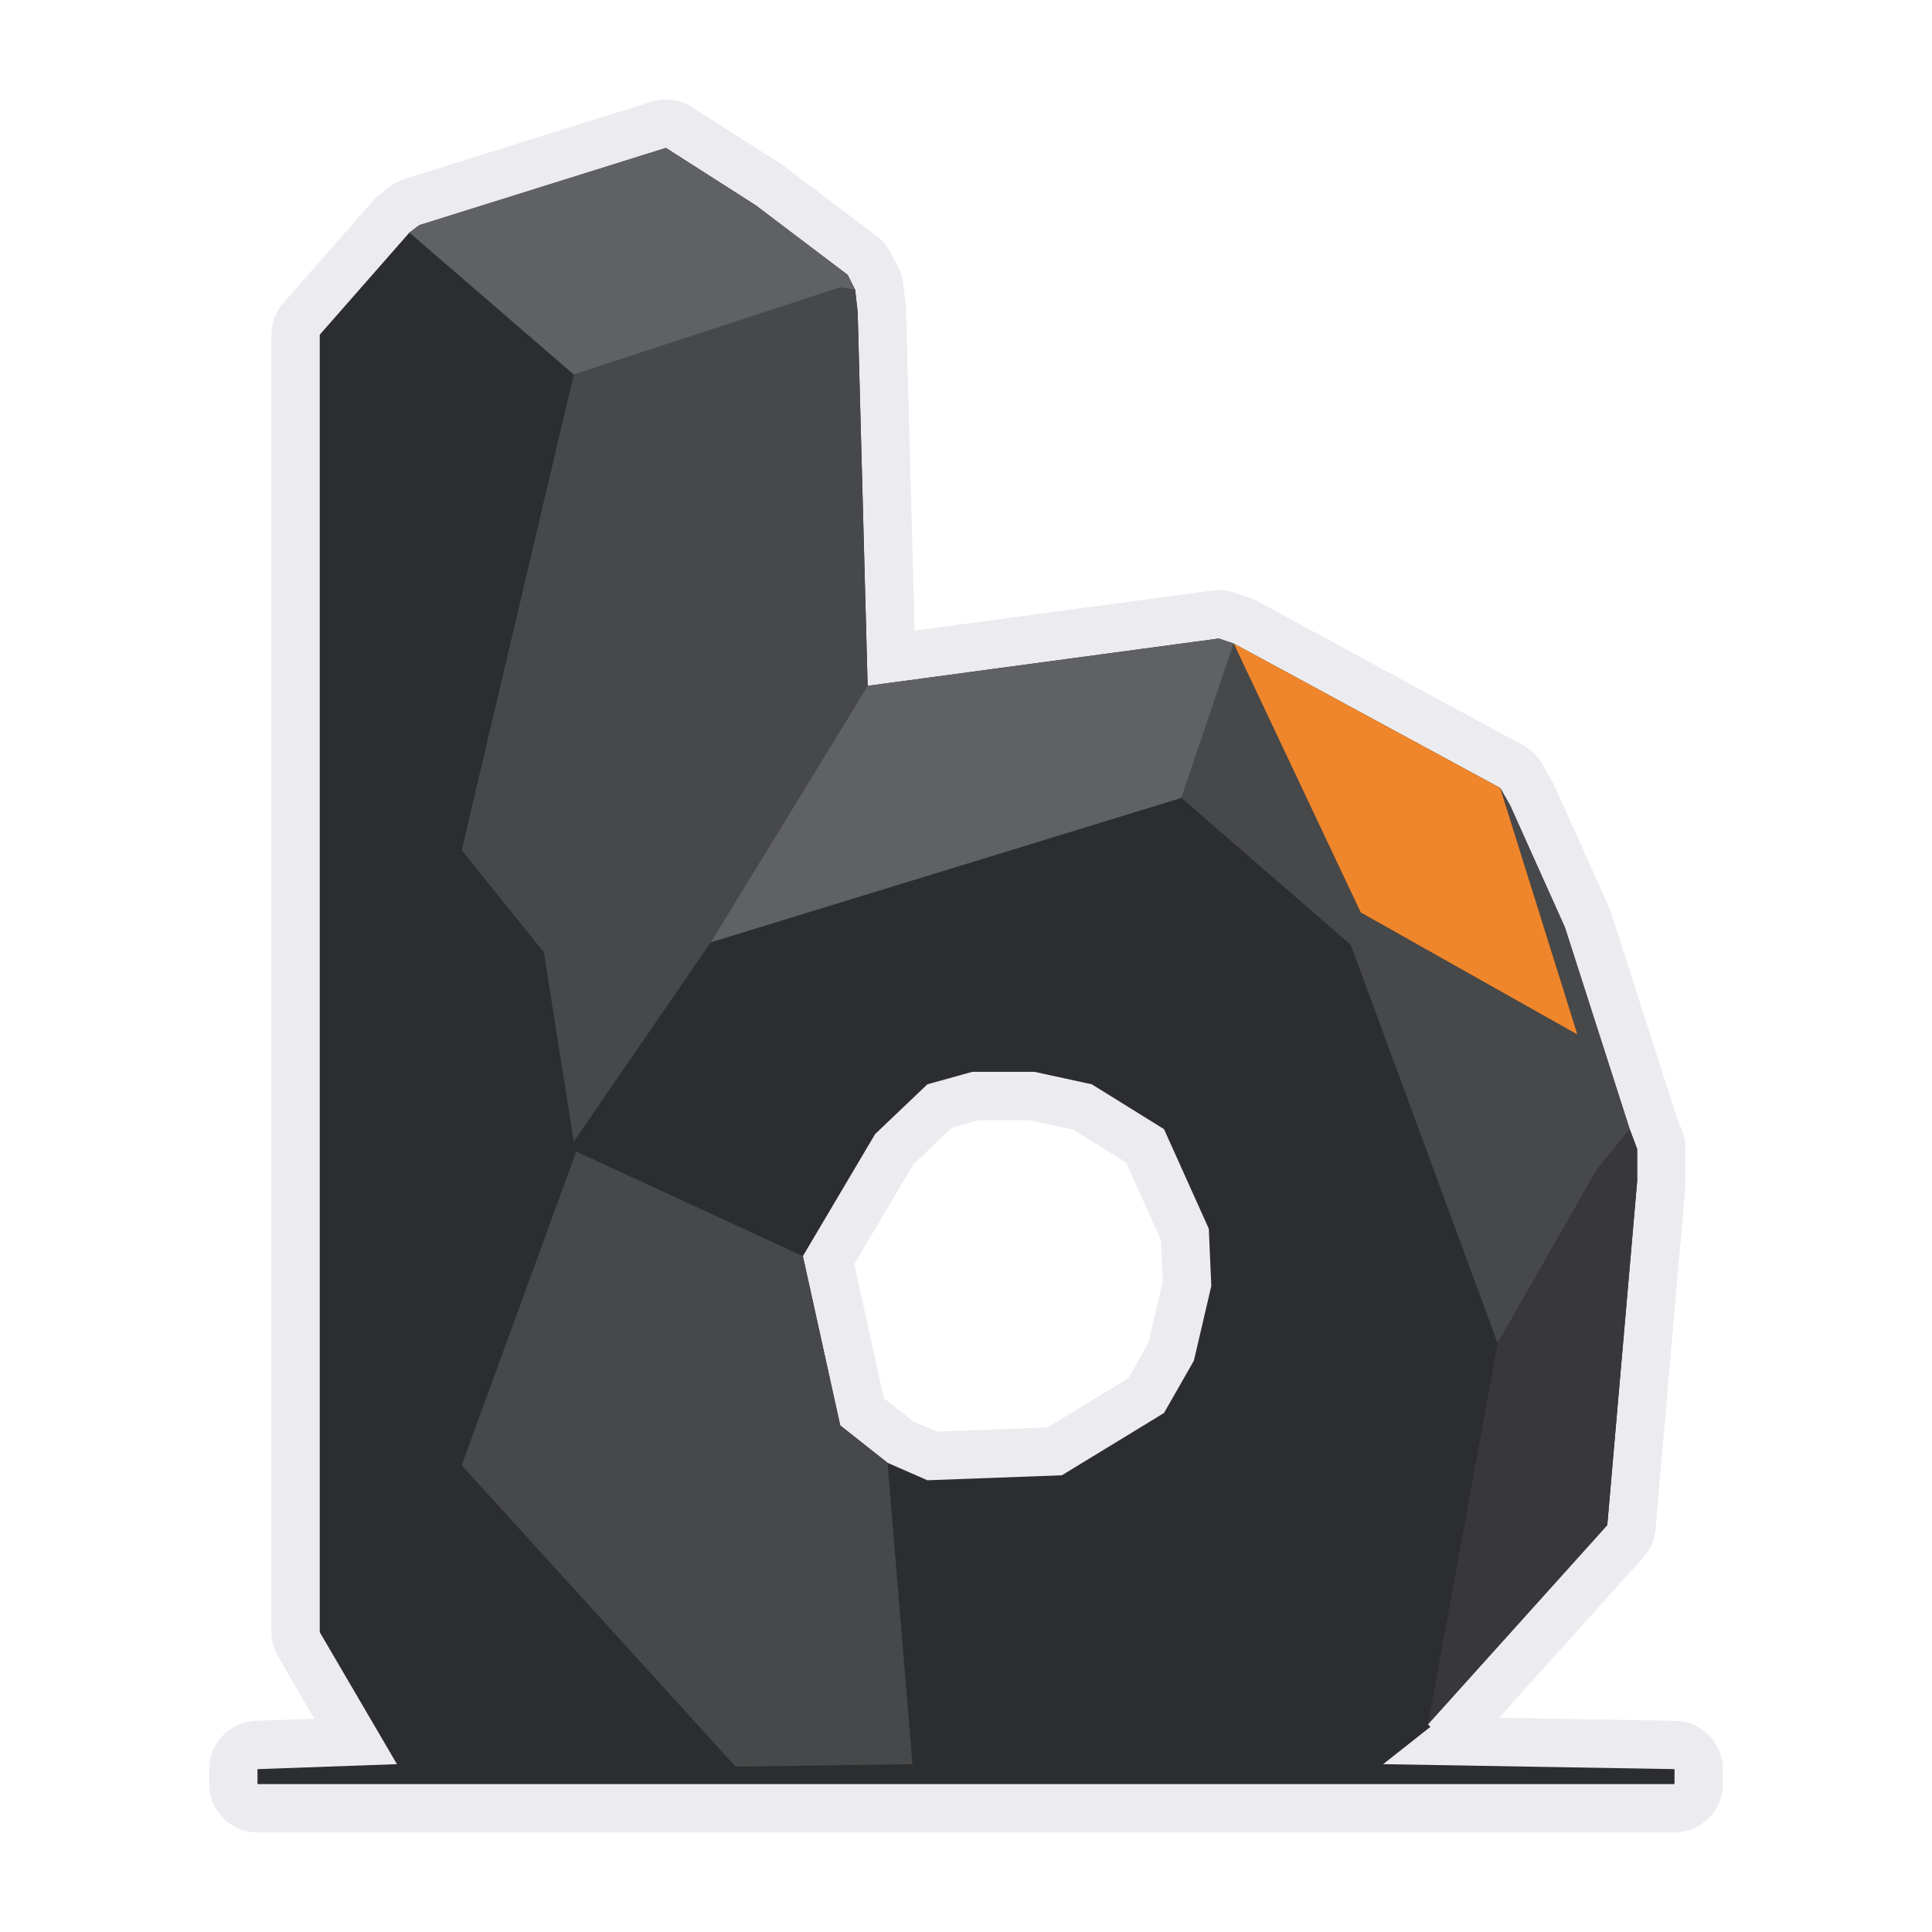
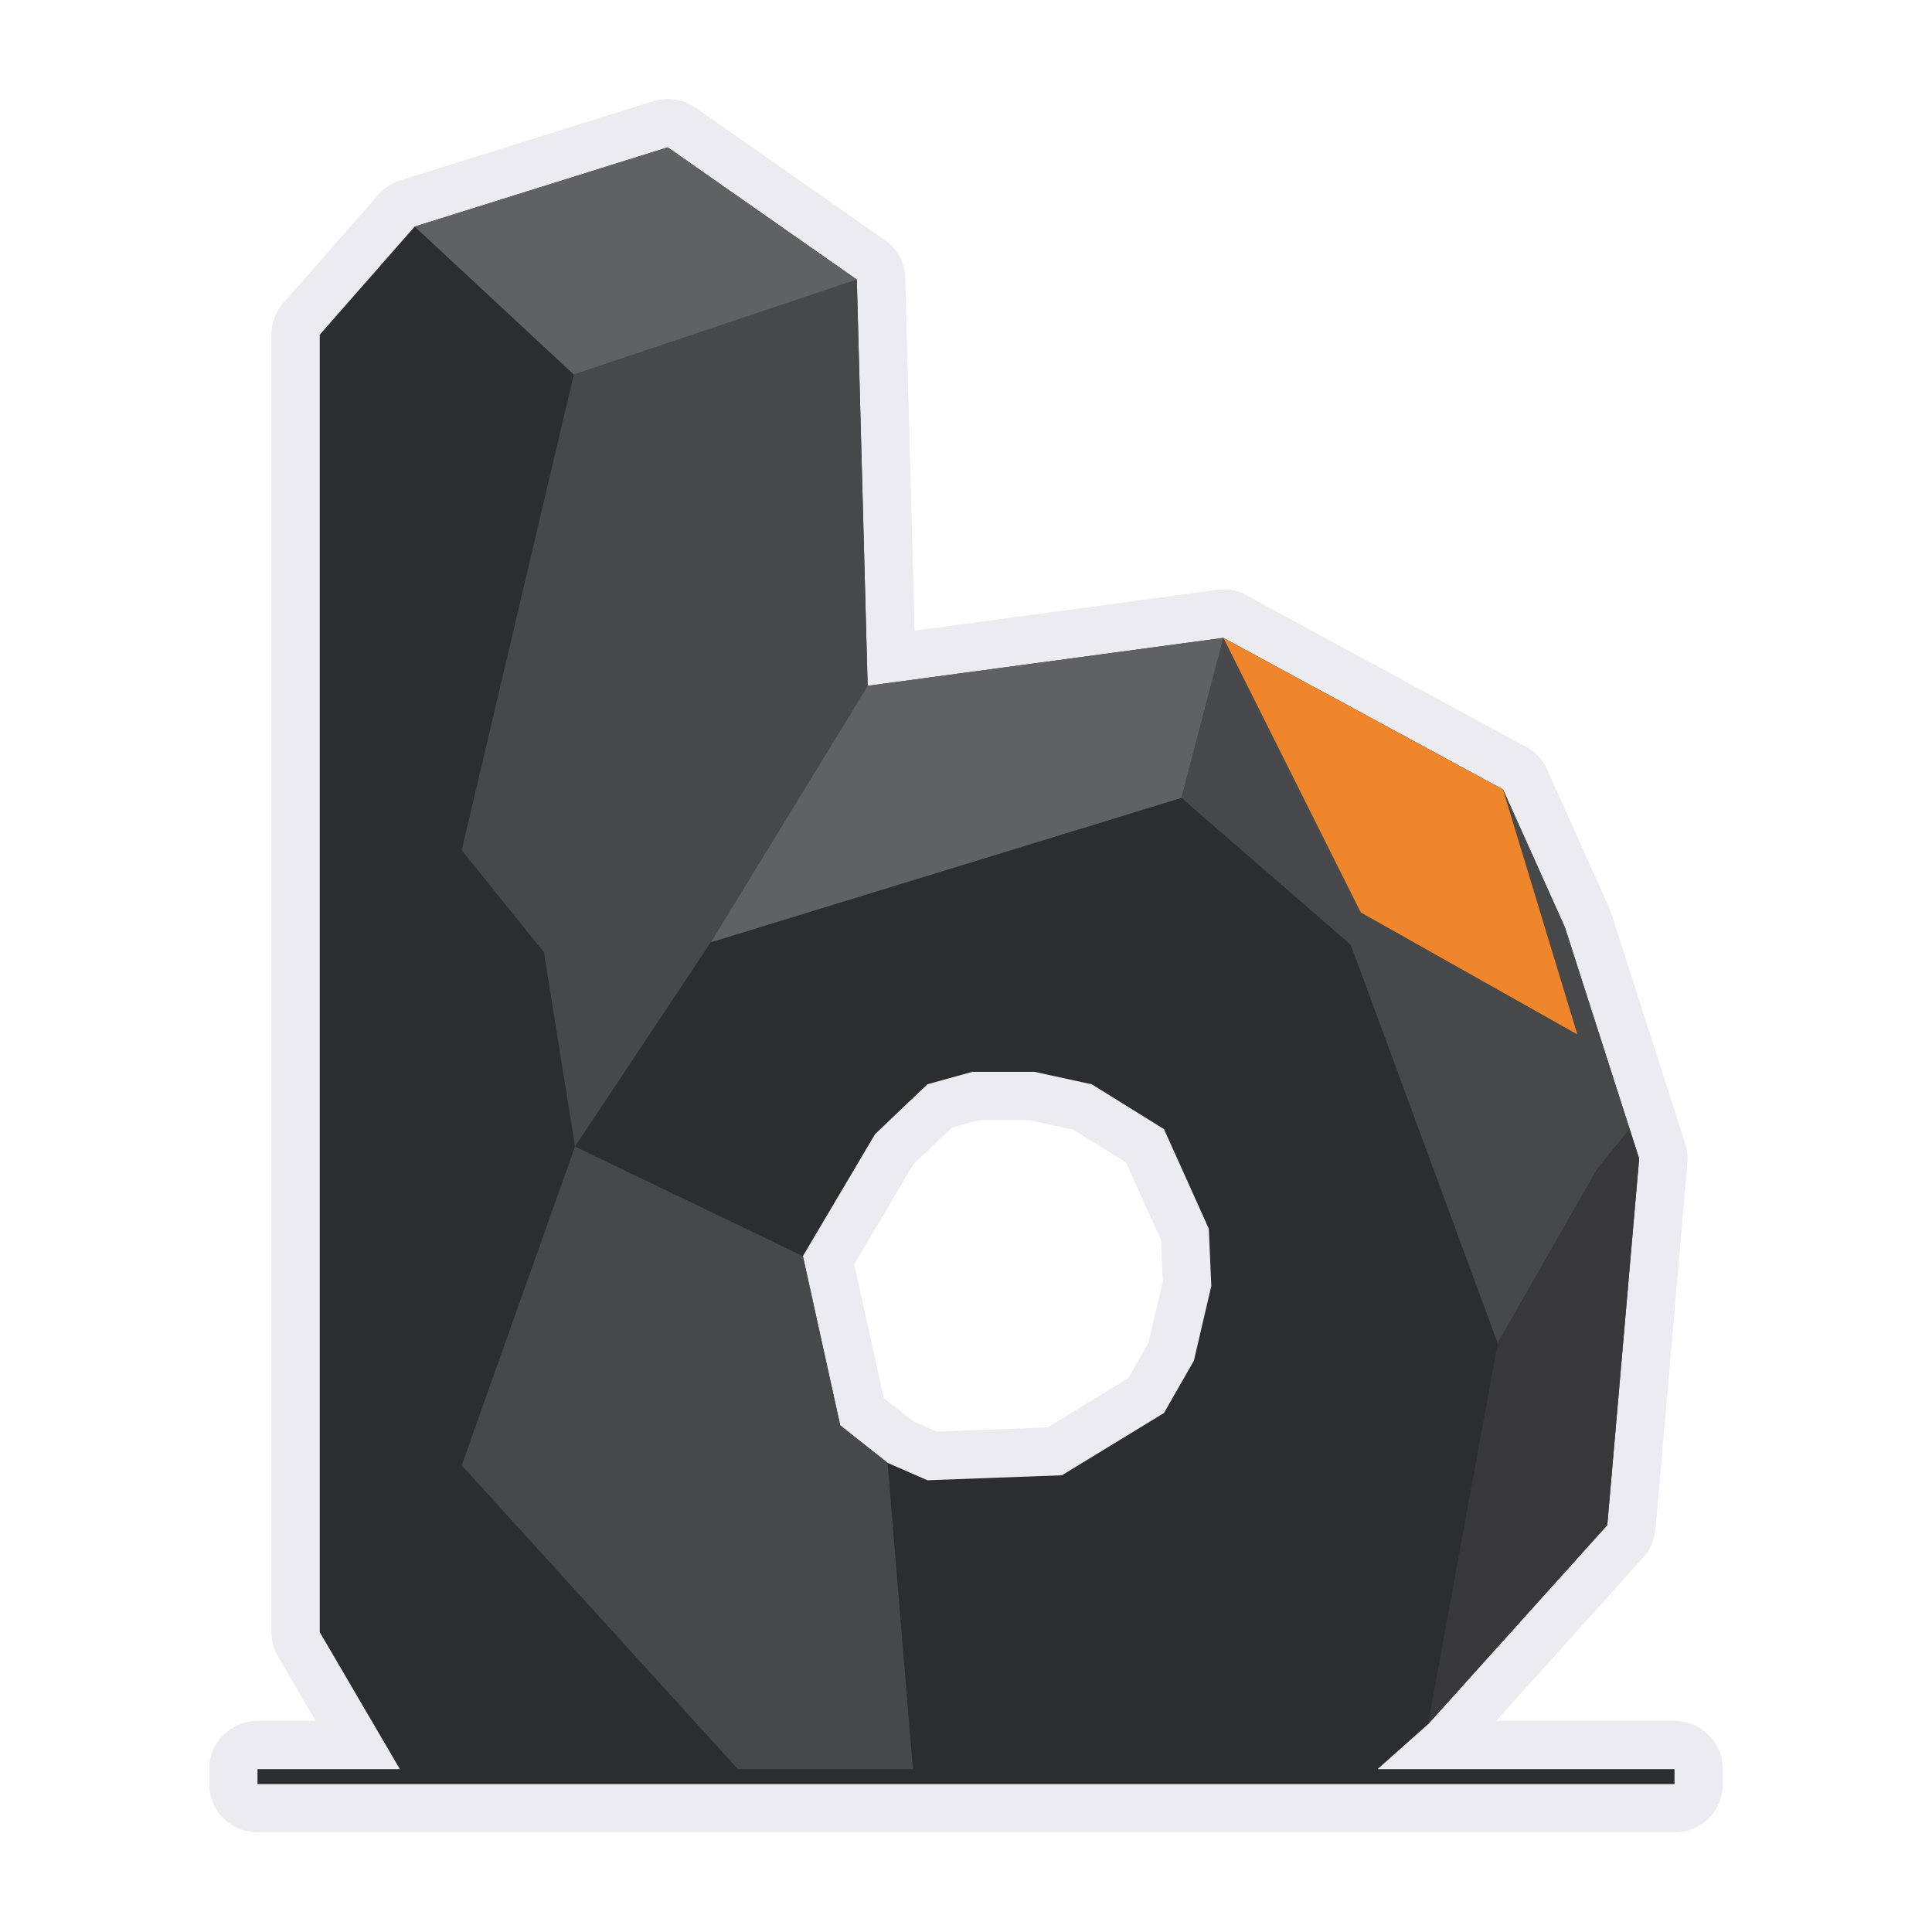
<svg xmlns="http://www.w3.org/2000/svg" width="1024" height="1024" viewBox="0 0 1024 1024">
  <svg x="0" y="0" width="1024" height="1024" viewBox="238.605 226.605 775.79 775.79">
    <g fill="none" stroke="#ececf0" stroke-width="38.79" stroke-linejoin="round">
-       <path d="M403 320L407 317L506 286L542 309L579 337L582 343L583 352L587 502L728 483L734 485L841 543L845 550L867 599L893 680L896 688L896 701L884 839L812 919L813 920L794 935L911 937L911 943L342 943L342 937L398 935L367 882L367 361ZM629 657L611 662L590 682L561 731L576 799L595 814L611 821L665 819L706 794L718 773L725 743L724 720L706 680L677 662L654 657Z" />
-       <path d="M469 377L576 342L582 343L583 352L587 502L524 605L469 685L457 609L424 568Z" />
-       <path d="M470 689L561 731L576 799L595 814L605 935L534 936L424 815Z" />
-       <path d="M734 485L785 593L872 642L841 543L845 550L867 599L893 680L880 696L840 766L781 606L713 547Z" />
-       <path d="M728 483L734 485L713 547L524 605L587 502Z" />
-       <path d="M893 680L896 688L896 701L884 839L812 919L840 766L880 696Z" />
-       <path d="M506 286L542 309L579 337L582 343L576 342L469 377L403 320L407 317Z" />
-       <path d="M734 485L841 543L872 642L785 593Z" />
+       <path d="M367 361L405.12 317.59L506.74 285.77L582.65 338.87L587 502L729.85 482.75L842.13 543.61L867 599L893 680L896.8 691.83L884 839L812 919L791.75 937L911 937L911 943L342 943L342 937L399.17 937L367 882ZM629 657L611 662L590 682L561 731L576 799L595 814L611 821L665 819L706 794L718 773L725 743L724 720L706 680L677 662L654 657Z" />
+       <path d="M469 377L582.65 338.87L587 502L524 605L469.5 687L457 609L424 568Z" />
+       <path d="M469.5 687L561 731L576 799L595 814L605.17 937L534.91 937L424 815Z" />
+       <path d="M729.85 482.75L785 593L872 642L842.13 543.61L867 599L893 680L880 696L840 766L781 606L713 547Z" />
+       <path d="M729.85 482.75L713 547L524 605L587 502Z" />
+       <path d="M893 680L896.8 691.83L884 839L812 919L840 766L880 696Z" />
+       <path d="M506.74 285.77L582.65 338.87L469 377L405.12 317.59Z" />
+       <path d="M729.85 482.75L842.13 543.61L872 642L785 593Z" />
    </g>
-     <path fill="#2c2d2f" fill-rule="evenodd" d="M403 320L407 317L506 286L542 309L579 337L582 343L583 352L587 502L728 483L734 485L841 543L845 550L867 599L893 680L896 688L896 701L884 839L812 919L813 920L794 935L911 937L911 943L342 943L342 937L398 935L367 882L367 361ZM629 657L611 662L590 682L561 731L576 799L595 814L611 821L665 819L706 794L718 773L725 743L724 720L706 680L677 662L654 657Z" />
-     <path fill="#474849" fill-rule="evenodd" d="M469 377L576 342L582 343L583 352L587 502L524 605L469 685L457 609L424 568Z" />
-     <path fill="#474849" fill-rule="evenodd" d="M470 689L561 731L576 799L595 814L605 935L534 936L424 815Z" />
-     <path fill="#474849" fill-rule="evenodd" d="M734 485L785 593L872 642L841 543L845 550L867 599L893 680L880 696L840 766L781 606L713 547Z" />
-     <path fill="#606162" fill-rule="evenodd" d="M728 483L734 485L713 547L524 605L587 502Z" />
-     <path fill="#38383a" fill-rule="evenodd" d="M893 680L896 688L896 701L884 839L812 919L840 766L880 696Z" />
-     <path fill="#606162" fill-rule="evenodd" d="M506 286L542 309L579 337L582 343L576 342L469 377L403 320L407 317Z" />
-     <path fill="#f0862b" fill-rule="evenodd" d="M734 485L841 543L872 642L785 593Z" />
+     <path fill="#2c2d2f" fill-rule="evenodd" d="M367 361L405.12 317.59L506.74 285.77L582.65 338.87L587 502L729.85 482.75L842.13 543.61L867 599L893 680L896.8 691.83L884 839L812 919L791.75 937L911 937L911 943L342 943L342 937L399.17 937L367 882ZM629 657L611 662L590 682L561 731L576 799L595 814L611 821L665 819L706 794L718 773L725 743L724 720L706 680L677 662L654 657Z" />
+     <path fill="#474849" fill-rule="evenodd" d="M469 377L582.65 338.87L587 502L524 605L469.5 687L457 609L424 568Z" />
+     <path fill="#474849" fill-rule="evenodd" d="M469.5 687L561 731L576 799L595 814L605.17 937L534.91 937L424 815Z" />
+     <path fill="#474849" fill-rule="evenodd" d="M729.85 482.75L785 593L872 642L842.13 543.61L867 599L893 680L880 696L840 766L781 606L713 547Z" />
+     <path fill="#606162" fill-rule="evenodd" d="M729.85 482.75L713 547L524 605L587 502Z" />
+     <path fill="#38383a" fill-rule="evenodd" d="M893 680L896.8 691.83L884 839L812 919L840 766L880 696Z" />
+     <path fill="#606162" fill-rule="evenodd" d="M506.74 285.77L582.65 338.87L469 377L405.12 317.59Z" />
+     <path fill="#f0862b" fill-rule="evenodd" d="M729.85 482.75L842.13 543.61L872 642L785 593Z" />
  </svg>
</svg>
